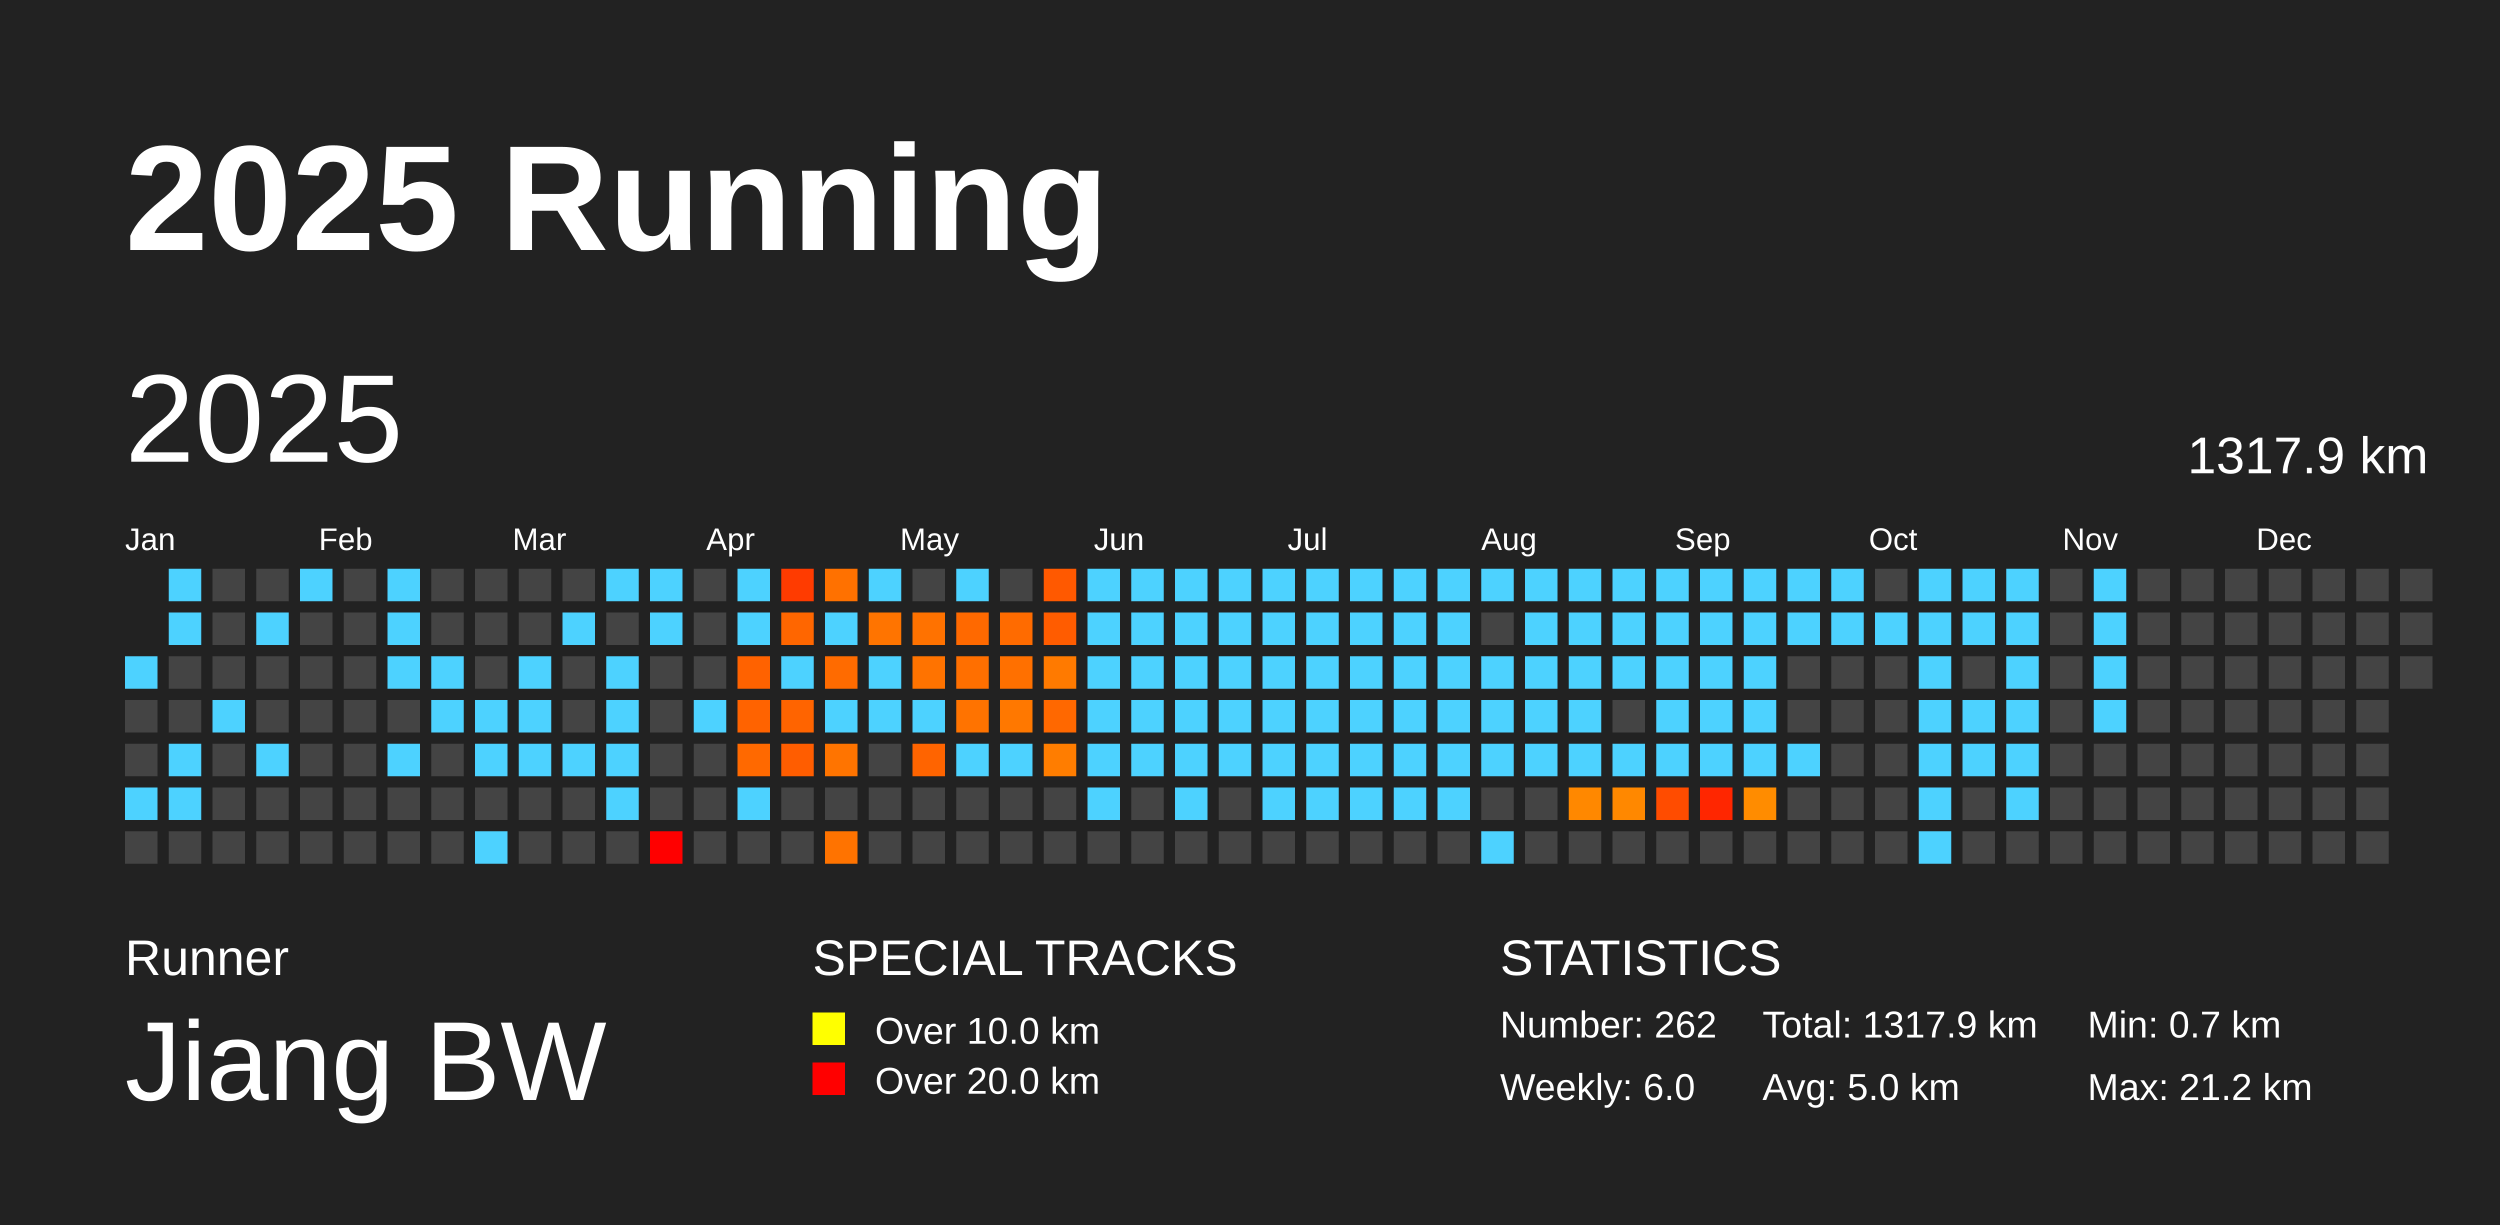
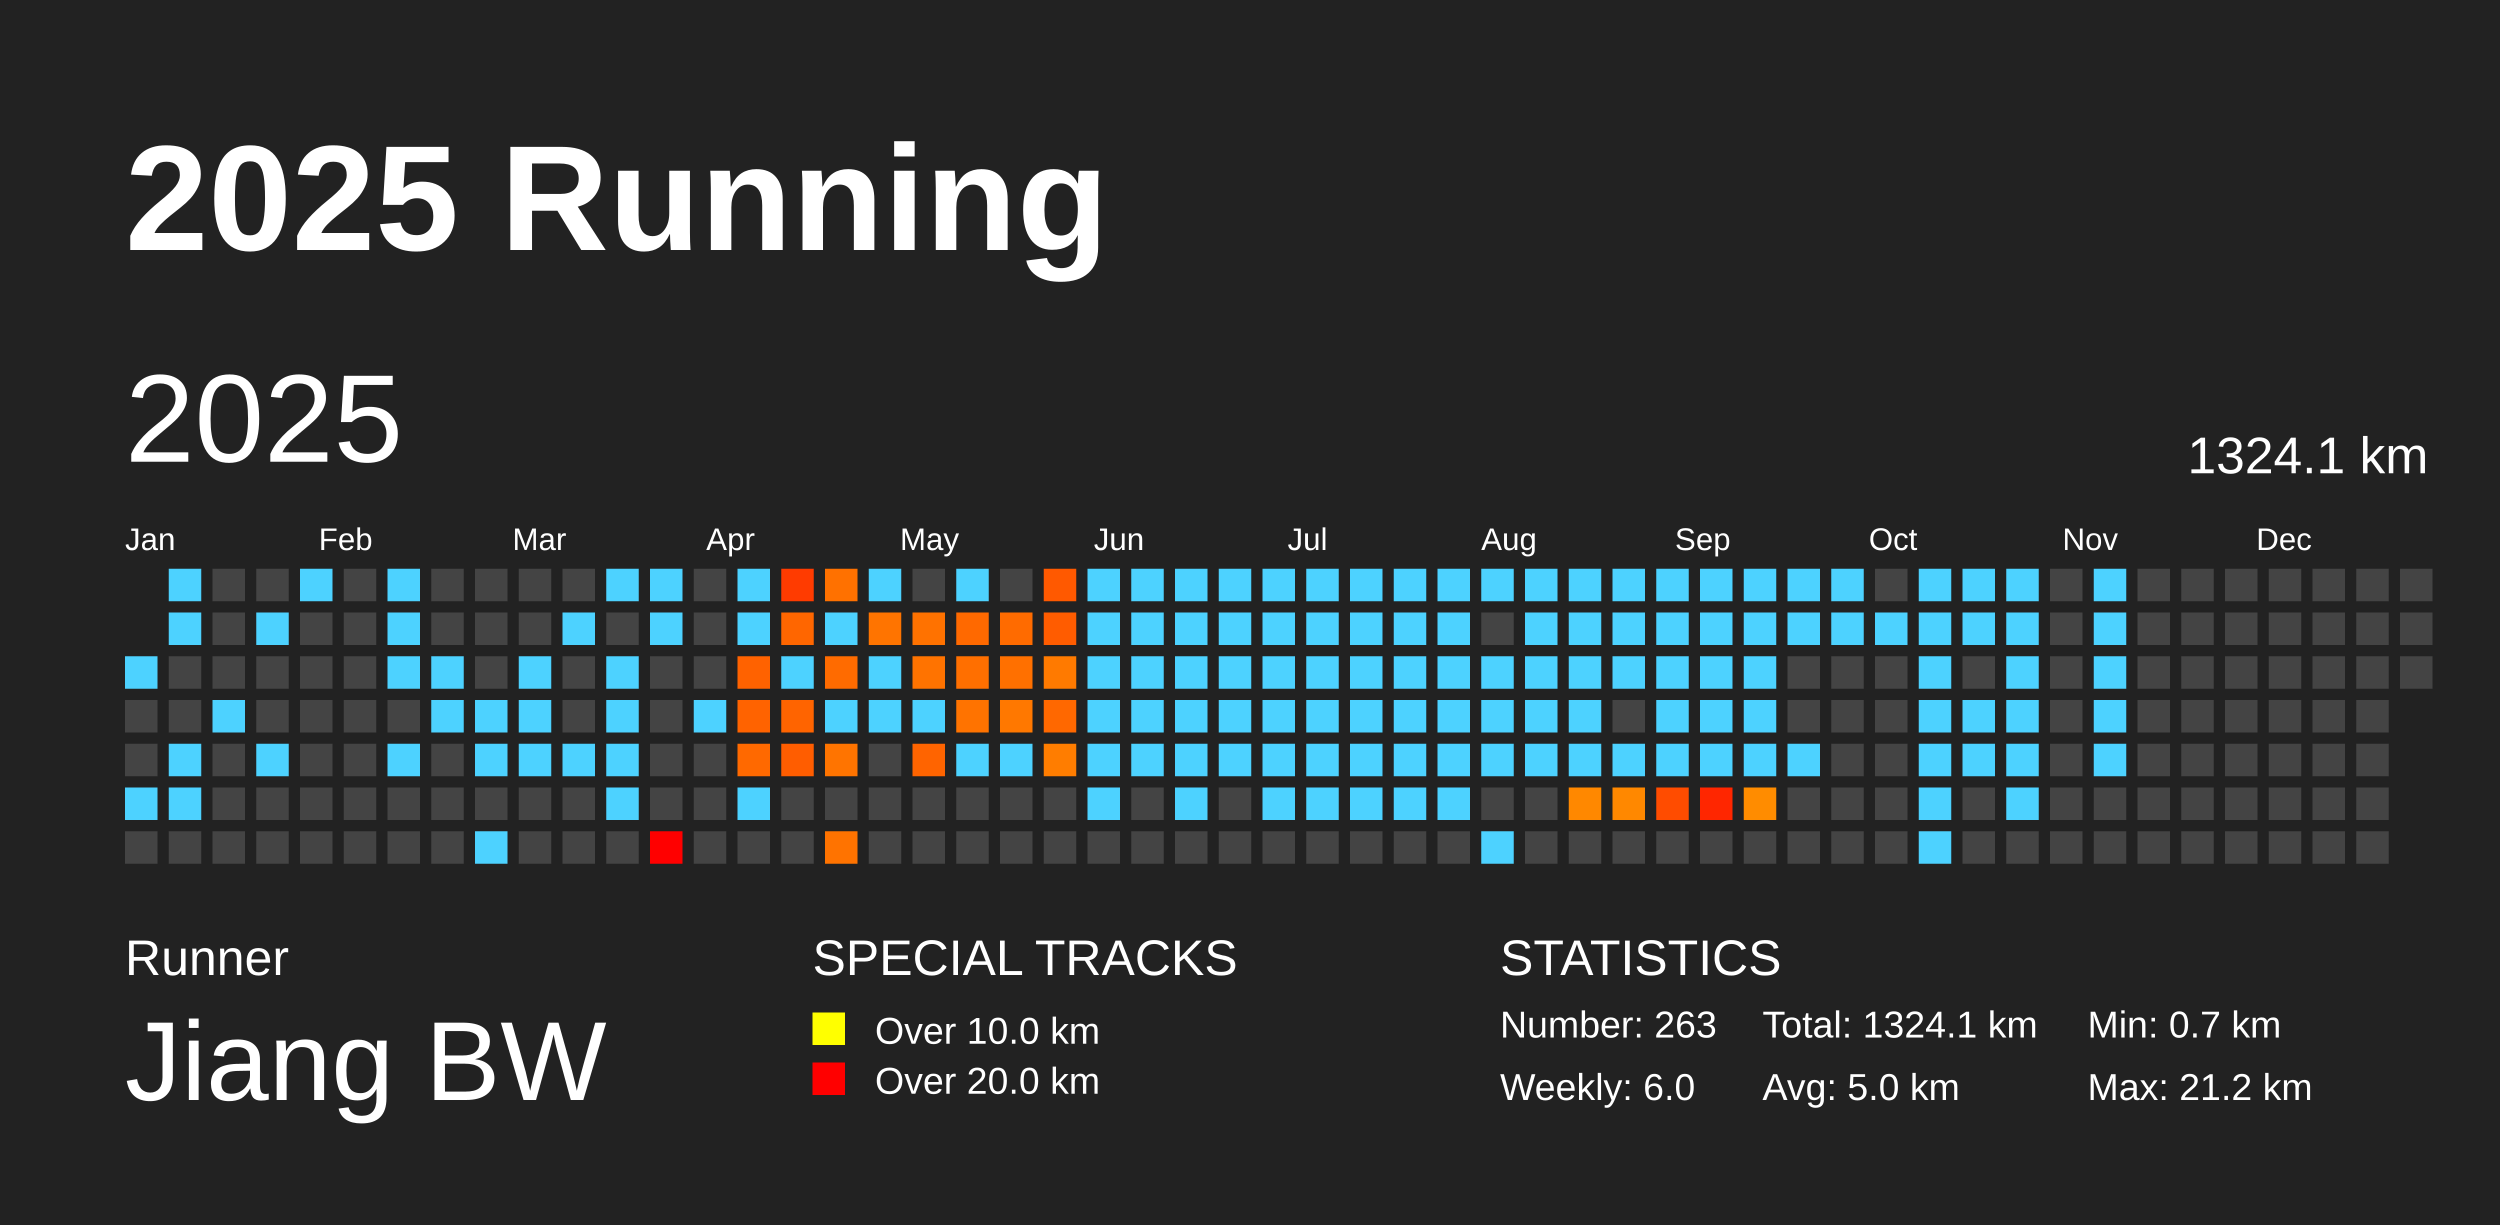
<svg xmlns="http://www.w3.org/2000/svg" baseProfile="full" height="98mm" version="1.1" viewBox="0,0,200,98" width="200mm">
  <defs />
  <rect fill="#222222" height="98" width="200" x="0" y="0" />
  <text fill="#FFFFFF" style="font-size:12px; font-family:Arial; font-weight:bold;" x="10" y="20">2025 Running</text>
  <text fill="#FFFFFF" style="font-size:4px; font-family:Arial" x="10" y="78">Runner</text>
  <text fill="#FFFFFF" style="font-size:9px; font-family:Arial" x="10" y="88">Jiang BW</text>
  <text fill="#FFFFFF" style="font-size:4px; font-family:Arial" x="65" y="78">SPECIAL TRACKS</text>
  <rect fill="yellow" height="2.6" width="2.6" x="65" y="81" />
  <text fill="#FFFFFF" style="font-size:3px; font-family:Arial" x="70" y="83.5">Over 10.0 km</text>
  <rect fill="red" height="2.6" width="2.6" x="65" y="85" />
  <text fill="#FFFFFF" style="font-size:3px; font-family:Arial" x="70" y="87.5">Over 20.0 km</text>
  <text fill="#FFFFFF" style="font-size:4px; font-family:Arial" x="120" y="78">STATISTICS</text>
-   <text fill="#FFFFFF" style="font-size:3px; font-family:Arial" x="120" y="83">Number: 262</text>
+   <text fill="#FFFFFF" style="font-size:3px; font-family:Arial" x="120" y="83">Number: 263</text>
  <text fill="#FFFFFF" style="font-size:3px; font-family:Arial" x="120" y="88">Weekly: 6.0</text>
-   <text fill="#FFFFFF" style="font-size:3px; font-family:Arial" x="141" y="83">Total: 1317.9 km</text>
+   <text fill="#FFFFFF" style="font-size:3px; font-family:Arial" x="141" y="83">Total: 1324.1 km</text>
  <text fill="#FFFFFF" style="font-size:3px; font-family:Arial" x="141" y="88">Avg: 5.0 km</text>
  <text fill="#FFFFFF" style="font-size:3px; font-family:Arial" x="167" y="83">Min: 0.7 km</text>
  <text fill="#FFFFFF" style="font-size:3px; font-family:Arial" x="167" y="88">Max: 21.2 km</text>
  <text dominant-baseline="hanging" fill="#FFFFFF" style="font-size:10.0px; font-family:Arial;" x="10" y="30">2025</text>
-   <text dominant-baseline="hanging" fill="#FFFFFF" style="font-size:4.125px; font-family:Arial;" x="175" y="35">1317.9 km</text>
+   <text dominant-baseline="hanging" fill="#FFFFFF" style="font-size:4.125px; font-family:Arial;" x="175" y="35">1324.1 km</text>
  <text fill="#FFFFFF" style="font-size:2.5px; font-family:Arial" x="10.0" y="44">Jan</text>
  <text fill="#FFFFFF" style="font-size:2.5px; font-family:Arial" x="25.5" y="44">Feb</text>
  <text fill="#FFFFFF" style="font-size:2.5px; font-family:Arial" x="41.0" y="44">Mar</text>
  <text fill="#FFFFFF" style="font-size:2.5px; font-family:Arial" x="56.5" y="44">Apr</text>
  <text fill="#FFFFFF" style="font-size:2.5px; font-family:Arial" x="72.0" y="44">May</text>
  <text fill="#FFFFFF" style="font-size:2.5px; font-family:Arial" x="87.5" y="44">Jun</text>
  <text fill="#FFFFFF" style="font-size:2.5px; font-family:Arial" x="103.0" y="44">Jul</text>
  <text fill="#FFFFFF" style="font-size:2.5px; font-family:Arial" x="118.5" y="44">Aug</text>
  <text fill="#FFFFFF" style="font-size:2.5px; font-family:Arial" x="134.0" y="44">Sep</text>
  <text fill="#FFFFFF" style="font-size:2.5px; font-family:Arial" x="149.5" y="44">Oct</text>
  <text fill="#FFFFFF" style="font-size:2.5px; font-family:Arial" x="165.0" y="44">Nov</text>
  <text fill="#FFFFFF" style="font-size:2.5px; font-family:Arial" x="180.5" y="44">Dec</text>
  <rect fill="#4dd2ff" height="2.6" width="2.6" x="10.0" y="52.5" />
  <rect fill="#444444" height="2.6" width="2.6" x="10.0" y="56.0" />
  <rect fill="#444444" height="2.6" width="2.6" x="10.0" y="59.5" />
  <rect fill="#4dd2ff" height="2.6" width="2.6" x="10.0" y="63.0" />
  <rect fill="#444444" height="2.6" width="2.6" x="10.0" y="66.5" />
  <rect fill="#4dd2ff" height="2.6" width="2.6" x="13.5" y="45.5" />
  <rect fill="#4dd2ff" height="2.6" width="2.6" x="13.5" y="49.0" />
  <rect fill="#444444" height="2.6" width="2.6" x="13.5" y="52.5" />
  <rect fill="#444444" height="2.6" width="2.6" x="13.5" y="56.0" />
  <rect fill="#4dd2ff" height="2.6" width="2.6" x="13.5" y="59.5" />
  <rect fill="#4dd2ff" height="2.6" width="2.6" x="13.5" y="63.0" />
  <rect fill="#444444" height="2.6" width="2.6" x="13.5" y="66.5" />
  <rect fill="#444444" height="2.6" width="2.6" x="17.0" y="45.5" />
  <rect fill="#444444" height="2.6" width="2.6" x="17.0" y="49.0" />
  <rect fill="#444444" height="2.6" width="2.6" x="17.0" y="52.5" />
  <rect fill="#4dd2ff" height="2.6" width="2.6" x="17.0" y="56.0" />
  <rect fill="#444444" height="2.6" width="2.6" x="17.0" y="59.5" />
  <rect fill="#444444" height="2.6" width="2.6" x="17.0" y="63.0" />
  <rect fill="#444444" height="2.6" width="2.6" x="17.0" y="66.5" />
  <rect fill="#444444" height="2.6" width="2.6" x="20.5" y="45.5" />
  <rect fill="#4dd2ff" height="2.6" width="2.6" x="20.5" y="49.0" />
  <rect fill="#444444" height="2.6" width="2.6" x="20.5" y="52.5" />
  <rect fill="#444444" height="2.6" width="2.6" x="20.5" y="56.0" />
  <rect fill="#4dd2ff" height="2.6" width="2.6" x="20.5" y="59.5" />
  <rect fill="#444444" height="2.6" width="2.6" x="20.5" y="63.0" />
  <rect fill="#444444" height="2.6" width="2.6" x="20.5" y="66.5" />
  <rect fill="#4dd2ff" height="2.6" width="2.6" x="24.0" y="45.5" />
  <rect fill="#444444" height="2.6" width="2.6" x="24.0" y="49.0" />
  <rect fill="#444444" height="2.6" width="2.6" x="24.0" y="52.5" />
  <rect fill="#444444" height="2.6" width="2.6" x="24.0" y="56.0" />
  <rect fill="#444444" height="2.6" width="2.6" x="24.0" y="59.5" />
  <rect fill="#444444" height="2.6" width="2.6" x="24.0" y="63.0" />
  <rect fill="#444444" height="2.6" width="2.6" x="24.0" y="66.5" />
  <rect fill="#444444" height="2.6" width="2.6" x="27.5" y="45.5" />
  <rect fill="#444444" height="2.6" width="2.6" x="27.5" y="49.0" />
  <rect fill="#444444" height="2.6" width="2.6" x="27.5" y="52.5" />
  <rect fill="#444444" height="2.6" width="2.6" x="27.5" y="56.0" />
  <rect fill="#444444" height="2.6" width="2.6" x="27.5" y="59.5" />
  <rect fill="#444444" height="2.6" width="2.6" x="27.5" y="63.0" />
  <rect fill="#444444" height="2.6" width="2.6" x="27.5" y="66.5" />
  <rect fill="#4dd2ff" height="2.6" width="2.6" x="31.0" y="45.5" />
  <rect fill="#4dd2ff" height="2.6" width="2.6" x="31.0" y="49.0" />
  <rect fill="#4dd2ff" height="2.6" width="2.6" x="31.0" y="52.5" />
  <rect fill="#444444" height="2.6" width="2.6" x="31.0" y="56.0" />
  <rect fill="#4dd2ff" height="2.6" width="2.6" x="31.0" y="59.5" />
  <rect fill="#444444" height="2.6" width="2.6" x="31.0" y="63.0" />
  <rect fill="#444444" height="2.6" width="2.6" x="31.0" y="66.5" />
  <rect fill="#444444" height="2.6" width="2.6" x="34.5" y="45.5" />
  <rect fill="#444444" height="2.6" width="2.6" x="34.5" y="49.0" />
  <rect fill="#4dd2ff" height="2.6" width="2.6" x="34.5" y="52.5" />
  <rect fill="#4dd2ff" height="2.6" width="2.6" x="34.5" y="56.0" />
  <rect fill="#444444" height="2.6" width="2.6" x="34.5" y="59.5" />
  <rect fill="#444444" height="2.6" width="2.6" x="34.5" y="63.0" />
  <rect fill="#444444" height="2.6" width="2.6" x="34.5" y="66.5" />
  <rect fill="#444444" height="2.6" width="2.6" x="38.0" y="45.5" />
  <rect fill="#444444" height="2.6" width="2.6" x="38.0" y="49.0" />
  <rect fill="#444444" height="2.6" width="2.6" x="38.0" y="52.5" />
  <rect fill="#4dd2ff" height="2.6" width="2.6" x="38.0" y="56.0" />
  <rect fill="#4dd2ff" height="2.6" width="2.6" x="38.0" y="59.5" />
  <rect fill="#444444" height="2.6" width="2.6" x="38.0" y="63.0" />
  <rect fill="#4dd2ff" height="2.6" width="2.6" x="38.0" y="66.5" />
  <rect fill="#444444" height="2.6" width="2.6" x="41.5" y="45.5" />
  <rect fill="#444444" height="2.6" width="2.6" x="41.5" y="49.0" />
  <rect fill="#4dd2ff" height="2.6" width="2.6" x="41.5" y="52.5" />
  <rect fill="#4dd2ff" height="2.6" width="2.6" x="41.5" y="56.0" />
  <rect fill="#4dd2ff" height="2.6" width="2.6" x="41.5" y="59.5" />
  <rect fill="#444444" height="2.6" width="2.6" x="41.5" y="63.0" />
  <rect fill="#444444" height="2.6" width="2.6" x="41.5" y="66.5" />
  <rect fill="#444444" height="2.6" width="2.6" x="45.0" y="45.5" />
  <rect fill="#4dd2ff" height="2.6" width="2.6" x="45.0" y="49.0" />
  <rect fill="#444444" height="2.6" width="2.6" x="45.0" y="52.5" />
  <rect fill="#444444" height="2.6" width="2.6" x="45.0" y="56.0" />
  <rect fill="#4dd2ff" height="2.6" width="2.6" x="45.0" y="59.5" />
  <rect fill="#444444" height="2.6" width="2.6" x="45.0" y="63.0" />
  <rect fill="#444444" height="2.6" width="2.6" x="45.0" y="66.5" />
  <rect fill="#4dd2ff" height="2.6" width="2.6" x="48.5" y="45.5" />
  <rect fill="#444444" height="2.6" width="2.6" x="48.5" y="49.0" />
  <rect fill="#4dd2ff" height="2.6" width="2.6" x="48.5" y="52.5" />
  <rect fill="#4dd2ff" height="2.6" width="2.6" x="48.5" y="56.0" />
  <rect fill="#4dd2ff" height="2.6" width="2.6" x="48.5" y="59.5" />
  <rect fill="#4dd2ff" height="2.6" width="2.6" x="48.5" y="63.0" />
  <rect fill="#444444" height="2.6" width="2.6" x="48.5" y="66.5" />
  <rect fill="#4dd2ff" height="2.6" width="2.6" x="52.0" y="45.5" />
  <rect fill="#4dd2ff" height="2.6" width="2.6" x="52.0" y="49.0" />
  <rect fill="#444444" height="2.6" width="2.6" x="52.0" y="52.5" />
  <rect fill="#444444" height="2.6" width="2.6" x="52.0" y="56.0" />
  <rect fill="#444444" height="2.6" width="2.6" x="52.0" y="59.5" />
  <rect fill="#444444" height="2.6" width="2.6" x="52.0" y="63.0" />
  <rect fill="red" height="2.6" width="2.6" x="52.0" y="66.5" />
  <rect fill="#444444" height="2.6" width="2.6" x="55.5" y="45.5" />
  <rect fill="#444444" height="2.6" width="2.6" x="55.5" y="49.0" />
  <rect fill="#444444" height="2.6" width="2.6" x="55.5" y="52.5" />
  <rect fill="#4dd2ff" height="2.6" width="2.6" x="55.5" y="56.0" />
  <rect fill="#444444" height="2.6" width="2.6" x="55.5" y="59.5" />
  <rect fill="#444444" height="2.6" width="2.6" x="55.5" y="63.0" />
  <rect fill="#444444" height="2.6" width="2.6" x="55.5" y="66.5" />
  <rect fill="#4dd2ff" height="2.6" width="2.6" x="59.0" y="45.5" />
  <rect fill="#4dd2ff" height="2.6" width="2.6" x="59.0" y="49.0" />
  <rect fill="#ff6200" height="2.6" width="2.6" x="59.0" y="52.5" />
  <rect fill="#ff6300" height="2.6" width="2.6" x="59.0" y="56.0" />
  <rect fill="#ff6900" height="2.6" width="2.6" x="59.0" y="59.5" />
  <rect fill="#4dd2ff" height="2.6" width="2.6" x="59.0" y="63.0" />
  <rect fill="#444444" height="2.6" width="2.6" x="59.0" y="66.5" />
  <rect fill="#ff3b00" height="2.6" width="2.6" x="62.5" y="45.5" />
  <rect fill="#ff6600" height="2.6" width="2.6" x="62.5" y="49.0" />
  <rect fill="#4dd2ff" height="2.6" width="2.6" x="62.5" y="52.5" />
  <rect fill="#ff6400" height="2.6" width="2.6" x="62.5" y="56.0" />
  <rect fill="#ff5d00" height="2.6" width="2.6" x="62.5" y="59.5" />
  <rect fill="#444444" height="2.6" width="2.6" x="62.5" y="63.0" />
  <rect fill="#444444" height="2.6" width="2.6" x="62.5" y="66.5" />
  <rect fill="#ff7100" height="2.6" width="2.6" x="66.0" y="45.5" />
  <rect fill="#4dd2ff" height="2.6" width="2.6" x="66.0" y="49.0" />
  <rect fill="#ff6b00" height="2.6" width="2.6" x="66.0" y="52.5" />
  <rect fill="#4dd2ff" height="2.6" width="2.6" x="66.0" y="56.0" />
  <rect fill="#ff7400" height="2.6" width="2.6" x="66.0" y="59.5" />
  <rect fill="#444444" height="2.6" width="2.6" x="66.0" y="63.0" />
  <rect fill="#ff7300" height="2.6" width="2.6" x="66.0" y="66.5" />
  <rect fill="#4dd2ff" height="2.6" width="2.6" x="69.5" y="45.5" />
  <rect fill="#ff7400" height="2.6" width="2.6" x="69.5" y="49.0" />
  <rect fill="#4dd2ff" height="2.6" width="2.6" x="69.5" y="52.5" />
  <rect fill="#4dd2ff" height="2.6" width="2.6" x="69.5" y="56.0" />
  <rect fill="#444444" height="2.6" width="2.6" x="69.5" y="59.5" />
  <rect fill="#444444" height="2.6" width="2.6" x="69.5" y="63.0" />
  <rect fill="#444444" height="2.6" width="2.6" x="69.5" y="66.5" />
  <rect fill="#444444" height="2.6" width="2.6" x="73.0" y="45.5" />
  <rect fill="#ff7200" height="2.6" width="2.6" x="73.0" y="49.0" />
  <rect fill="#ff7300" height="2.6" width="2.6" x="73.0" y="52.5" />
  <rect fill="#4dd2ff" height="2.6" width="2.6" x="73.0" y="56.0" />
  <rect fill="#ff6400" height="2.6" width="2.6" x="73.0" y="59.5" />
  <rect fill="#444444" height="2.6" width="2.6" x="73.0" y="63.0" />
  <rect fill="#444444" height="2.6" width="2.6" x="73.0" y="66.5" />
  <rect fill="#4dd2ff" height="2.6" width="2.6" x="76.5" y="45.5" />
  <rect fill="#ff6900" height="2.6" width="2.6" x="76.5" y="49.0" />
  <rect fill="#ff6f00" height="2.6" width="2.6" x="76.5" y="52.5" />
  <rect fill="#ff7300" height="2.6" width="2.6" x="76.5" y="56.0" />
  <rect fill="#4dd2ff" height="2.6" width="2.6" x="76.5" y="59.5" />
  <rect fill="#444444" height="2.6" width="2.6" x="76.5" y="63.0" />
  <rect fill="#444444" height="2.6" width="2.6" x="76.5" y="66.5" />
  <rect fill="#444444" height="2.6" width="2.6" x="80.0" y="45.5" />
  <rect fill="#ff6b00" height="2.6" width="2.6" x="80.0" y="49.0" />
  <rect fill="#ff7000" height="2.6" width="2.6" x="80.0" y="52.5" />
  <rect fill="#ff7800" height="2.6" width="2.6" x="80.0" y="56.0" />
  <rect fill="#4dd2ff" height="2.6" width="2.6" x="80.0" y="59.5" />
  <rect fill="#444444" height="2.6" width="2.6" x="80.0" y="63.0" />
  <rect fill="#444444" height="2.6" width="2.6" x="80.0" y="66.5" />
  <rect fill="#ff5900" height="2.6" width="2.6" x="83.5" y="45.5" />
  <rect fill="#ff5c00" height="2.6" width="2.6" x="83.5" y="49.0" />
  <rect fill="#ff7a00" height="2.6" width="2.6" x="83.5" y="52.5" />
  <rect fill="#ff6800" height="2.6" width="2.6" x="83.5" y="56.0" />
  <rect fill="#ff7d00" height="2.6" width="2.6" x="83.5" y="59.5" />
  <rect fill="#444444" height="2.6" width="2.6" x="83.5" y="63.0" />
  <rect fill="#444444" height="2.6" width="2.6" x="83.5" y="66.5" />
  <rect fill="#4dd2ff" height="2.6" width="2.6" x="87.0" y="45.5" />
  <rect fill="#4dd2ff" height="2.6" width="2.6" x="87.0" y="49.0" />
  <rect fill="#4dd2ff" height="2.6" width="2.6" x="87.0" y="52.5" />
  <rect fill="#4dd2ff" height="2.6" width="2.6" x="87.0" y="56.0" />
  <rect fill="#4dd2ff" height="2.6" width="2.6" x="87.0" y="59.5" />
  <rect fill="#4dd2ff" height="2.6" width="2.6" x="87.0" y="63.0" />
  <rect fill="#444444" height="2.6" width="2.6" x="87.0" y="66.5" />
  <rect fill="#4dd2ff" height="2.6" width="2.6" x="90.5" y="45.5" />
  <rect fill="#4dd2ff" height="2.6" width="2.6" x="90.5" y="49.0" />
  <rect fill="#4dd2ff" height="2.6" width="2.6" x="90.5" y="52.5" />
  <rect fill="#4dd2ff" height="2.6" width="2.6" x="90.5" y="56.0" />
  <rect fill="#4dd2ff" height="2.6" width="2.6" x="90.5" y="59.5" />
  <rect fill="#444444" height="2.6" width="2.6" x="90.5" y="63.0" />
  <rect fill="#444444" height="2.6" width="2.6" x="90.5" y="66.5" />
  <rect fill="#4dd2ff" height="2.6" width="2.6" x="94.0" y="45.5" />
  <rect fill="#4dd2ff" height="2.6" width="2.6" x="94.0" y="49.0" />
  <rect fill="#4dd2ff" height="2.6" width="2.6" x="94.0" y="52.5" />
  <rect fill="#4dd2ff" height="2.6" width="2.6" x="94.0" y="56.0" />
  <rect fill="#4dd2ff" height="2.6" width="2.6" x="94.0" y="59.5" />
  <rect fill="#4dd2ff" height="2.6" width="2.6" x="94.0" y="63.0" />
  <rect fill="#444444" height="2.6" width="2.6" x="94.0" y="66.5" />
  <rect fill="#4dd2ff" height="2.6" width="2.6" x="97.5" y="45.5" />
  <rect fill="#4dd2ff" height="2.6" width="2.6" x="97.5" y="49.0" />
  <rect fill="#4dd2ff" height="2.6" width="2.6" x="97.5" y="52.5" />
  <rect fill="#4dd2ff" height="2.6" width="2.6" x="97.5" y="56.0" />
  <rect fill="#4dd2ff" height="2.6" width="2.6" x="97.5" y="59.5" />
  <rect fill="#444444" height="2.6" width="2.6" x="97.5" y="63.0" />
  <rect fill="#444444" height="2.6" width="2.6" x="97.5" y="66.5" />
  <rect fill="#4dd2ff" height="2.6" width="2.6" x="101.0" y="45.5" />
  <rect fill="#4dd2ff" height="2.6" width="2.6" x="101.0" y="49.0" />
  <rect fill="#4dd2ff" height="2.6" width="2.6" x="101.0" y="52.5" />
  <rect fill="#4dd2ff" height="2.6" width="2.6" x="101.0" y="56.0" />
  <rect fill="#4dd2ff" height="2.6" width="2.6" x="101.0" y="59.5" />
  <rect fill="#4dd2ff" height="2.6" width="2.6" x="101.0" y="63.0" />
  <rect fill="#444444" height="2.6" width="2.6" x="101.0" y="66.5" />
  <rect fill="#4dd2ff" height="2.6" width="2.6" x="104.5" y="45.5" />
  <rect fill="#4dd2ff" height="2.6" width="2.6" x="104.5" y="49.0" />
  <rect fill="#4dd2ff" height="2.6" width="2.6" x="104.5" y="52.5" />
  <rect fill="#4dd2ff" height="2.6" width="2.6" x="104.5" y="56.0" />
  <rect fill="#4dd2ff" height="2.6" width="2.6" x="104.5" y="59.5" />
  <rect fill="#4dd2ff" height="2.6" width="2.6" x="104.5" y="63.0" />
  <rect fill="#444444" height="2.6" width="2.6" x="104.5" y="66.5" />
  <rect fill="#4dd2ff" height="2.6" width="2.6" x="108.0" y="45.5" />
  <rect fill="#4dd2ff" height="2.6" width="2.6" x="108.0" y="49.0" />
  <rect fill="#4dd2ff" height="2.6" width="2.6" x="108.0" y="52.5" />
  <rect fill="#4dd2ff" height="2.6" width="2.6" x="108.0" y="56.0" />
  <rect fill="#4dd2ff" height="2.6" width="2.6" x="108.0" y="59.5" />
  <rect fill="#4dd2ff" height="2.6" width="2.6" x="108.0" y="63.0" />
  <rect fill="#444444" height="2.6" width="2.6" x="108.0" y="66.5" />
  <rect fill="#4dd2ff" height="2.6" width="2.6" x="111.5" y="45.5" />
  <rect fill="#4dd2ff" height="2.6" width="2.6" x="111.5" y="49.0" />
  <rect fill="#4dd2ff" height="2.6" width="2.6" x="111.5" y="52.5" />
  <rect fill="#4dd2ff" height="2.6" width="2.6" x="111.5" y="56.0" />
  <rect fill="#4dd2ff" height="2.6" width="2.6" x="111.5" y="59.5" />
  <rect fill="#4dd2ff" height="2.6" width="2.6" x="111.5" y="63.0" />
  <rect fill="#444444" height="2.6" width="2.6" x="111.5" y="66.5" />
  <rect fill="#4dd2ff" height="2.6" width="2.6" x="115.0" y="45.5" />
  <rect fill="#4dd2ff" height="2.6" width="2.6" x="115.0" y="49.0" />
  <rect fill="#4dd2ff" height="2.6" width="2.6" x="115.0" y="52.5" />
  <rect fill="#4dd2ff" height="2.6" width="2.6" x="115.0" y="56.0" />
  <rect fill="#4dd2ff" height="2.6" width="2.6" x="115.0" y="59.5" />
  <rect fill="#4dd2ff" height="2.6" width="2.6" x="115.0" y="63.0" />
  <rect fill="#444444" height="2.6" width="2.6" x="115.0" y="66.5" />
  <rect fill="#4dd2ff" height="2.6" width="2.6" x="118.5" y="45.5" />
  <rect fill="#444444" height="2.6" width="2.6" x="118.5" y="49.0" />
  <rect fill="#4dd2ff" height="2.6" width="2.6" x="118.5" y="52.5" />
  <rect fill="#4dd2ff" height="2.6" width="2.6" x="118.5" y="56.0" />
  <rect fill="#4dd2ff" height="2.6" width="2.6" x="118.5" y="59.5" />
  <rect fill="#444444" height="2.6" width="2.6" x="118.5" y="63.0" />
  <rect fill="#4dd2ff" height="2.6" width="2.6" x="118.5" y="66.5" />
  <rect fill="#4dd2ff" height="2.6" width="2.6" x="122.0" y="45.5" />
  <rect fill="#4dd2ff" height="2.6" width="2.6" x="122.0" y="49.0" />
  <rect fill="#4dd2ff" height="2.6" width="2.6" x="122.0" y="52.5" />
  <rect fill="#4dd2ff" height="2.6" width="2.6" x="122.0" y="56.0" />
  <rect fill="#4dd2ff" height="2.6" width="2.6" x="122.0" y="59.5" />
  <rect fill="#444444" height="2.6" width="2.6" x="122.0" y="63.0" />
  <rect fill="#444444" height="2.6" width="2.6" x="122.0" y="66.5" />
  <rect fill="#4dd2ff" height="2.6" width="2.6" x="125.5" y="45.5" />
  <rect fill="#4dd2ff" height="2.6" width="2.6" x="125.5" y="49.0" />
  <rect fill="#4dd2ff" height="2.6" width="2.6" x="125.5" y="52.5" />
  <rect fill="#4dd2ff" height="2.6" width="2.6" x="125.5" y="56.0" />
  <rect fill="#4dd2ff" height="2.6" width="2.6" x="125.5" y="59.5" />
  <rect fill="#ff8800" height="2.6" width="2.6" x="125.5" y="63.0" />
  <rect fill="#444444" height="2.6" width="2.6" x="125.5" y="66.5" />
  <rect fill="#4dd2ff" height="2.6" width="2.6" x="129.0" y="45.5" />
  <rect fill="#4dd2ff" height="2.6" width="2.6" x="129.0" y="49.0" />
  <rect fill="#4dd2ff" height="2.6" width="2.6" x="129.0" y="52.5" />
  <rect fill="#444444" height="2.6" width="2.6" x="129.0" y="56.0" />
  <rect fill="#4dd2ff" height="2.6" width="2.6" x="129.0" y="59.5" />
  <rect fill="#ff8800" height="2.6" width="2.6" x="129.0" y="63.0" />
  <rect fill="#444444" height="2.6" width="2.6" x="129.0" y="66.5" />
  <rect fill="#4dd2ff" height="2.6" width="2.6" x="132.5" y="45.5" />
  <rect fill="#4dd2ff" height="2.6" width="2.6" x="132.5" y="49.0" />
  <rect fill="#4dd2ff" height="2.6" width="2.6" x="132.5" y="52.5" />
  <rect fill="#4dd2ff" height="2.6" width="2.6" x="132.5" y="56.0" />
  <rect fill="#4dd2ff" height="2.6" width="2.6" x="132.5" y="59.5" />
  <rect fill="#ff4c00" height="2.6" width="2.6" x="132.5" y="63.0" />
  <rect fill="#444444" height="2.6" width="2.6" x="132.5" y="66.5" />
  <rect fill="#4dd2ff" height="2.6" width="2.6" x="136.0" y="45.5" />
  <rect fill="#4dd2ff" height="2.6" width="2.6" x="136.0" y="49.0" />
  <rect fill="#4dd2ff" height="2.6" width="2.6" x="136.0" y="52.5" />
  <rect fill="#4dd2ff" height="2.6" width="2.6" x="136.0" y="56.0" />
  <rect fill="#4dd2ff" height="2.6" width="2.6" x="136.0" y="59.5" />
  <rect fill="#ff2600" height="2.6" width="2.6" x="136.0" y="63.0" />
  <rect fill="#444444" height="2.6" width="2.6" x="136.0" y="66.5" />
  <rect fill="#4dd2ff" height="2.6" width="2.6" x="139.5" y="45.5" />
  <rect fill="#4dd2ff" height="2.6" width="2.6" x="139.5" y="49.0" />
  <rect fill="#4dd2ff" height="2.6" width="2.6" x="139.5" y="52.5" />
  <rect fill="#4dd2ff" height="2.6" width="2.6" x="139.5" y="56.0" />
  <rect fill="#4dd2ff" height="2.6" width="2.6" x="139.5" y="59.5" />
  <rect fill="#ff8c00" height="2.6" width="2.6" x="139.5" y="63.0" />
  <rect fill="#444444" height="2.6" width="2.6" x="139.5" y="66.5" />
  <rect fill="#4dd2ff" height="2.6" width="2.6" x="143.0" y="45.5" />
  <rect fill="#4dd2ff" height="2.6" width="2.6" x="143.0" y="49.0" />
  <rect fill="#444444" height="2.6" width="2.6" x="143.0" y="52.5" />
  <rect fill="#444444" height="2.6" width="2.6" x="143.0" y="56.0" />
  <rect fill="#4dd2ff" height="2.6" width="2.6" x="143.0" y="59.5" />
  <rect fill="#444444" height="2.6" width="2.6" x="143.0" y="63.0" />
  <rect fill="#444444" height="2.6" width="2.6" x="143.0" y="66.5" />
  <rect fill="#4dd2ff" height="2.6" width="2.6" x="146.5" y="45.5" />
  <rect fill="#4dd2ff" height="2.6" width="2.6" x="146.5" y="49.0" />
  <rect fill="#444444" height="2.6" width="2.6" x="146.5" y="52.5" />
  <rect fill="#444444" height="2.6" width="2.6" x="146.5" y="56.0" />
  <rect fill="#444444" height="2.6" width="2.6" x="146.5" y="59.5" />
  <rect fill="#444444" height="2.6" width="2.6" x="146.5" y="63.0" />
  <rect fill="#444444" height="2.6" width="2.6" x="146.5" y="66.5" />
  <rect fill="#444444" height="2.6" width="2.6" x="150.0" y="45.5" />
  <rect fill="#4dd2ff" height="2.6" width="2.6" x="150.0" y="49.0" />
  <rect fill="#444444" height="2.6" width="2.6" x="150.0" y="52.5" />
  <rect fill="#444444" height="2.6" width="2.6" x="150.0" y="56.0" />
  <rect fill="#444444" height="2.6" width="2.6" x="150.0" y="59.5" />
  <rect fill="#444444" height="2.6" width="2.6" x="150.0" y="63.0" />
  <rect fill="#444444" height="2.6" width="2.6" x="150.0" y="66.5" />
  <rect fill="#4dd2ff" height="2.6" width="2.6" x="153.5" y="45.5" />
  <rect fill="#4dd2ff" height="2.6" width="2.6" x="153.5" y="49.0" />
  <rect fill="#4dd2ff" height="2.6" width="2.6" x="153.5" y="52.5" />
  <rect fill="#4dd2ff" height="2.6" width="2.6" x="153.5" y="56.0" />
  <rect fill="#4dd2ff" height="2.6" width="2.6" x="153.5" y="59.5" />
  <rect fill="#4dd2ff" height="2.6" width="2.6" x="153.5" y="63.0" />
  <rect fill="#4dd2ff" height="2.6" width="2.6" x="153.5" y="66.5" />
  <rect fill="#4dd2ff" height="2.6" width="2.6" x="157.0" y="45.5" />
  <rect fill="#4dd2ff" height="2.6" width="2.6" x="157.0" y="49.0" />
  <rect fill="#444444" height="2.6" width="2.6" x="157.0" y="52.5" />
  <rect fill="#4dd2ff" height="2.6" width="2.6" x="157.0" y="56.0" />
  <rect fill="#4dd2ff" height="2.6" width="2.6" x="157.0" y="59.5" />
  <rect fill="#444444" height="2.6" width="2.6" x="157.0" y="63.0" />
  <rect fill="#444444" height="2.6" width="2.6" x="157.0" y="66.5" />
  <rect fill="#4dd2ff" height="2.6" width="2.6" x="160.5" y="45.5" />
  <rect fill="#4dd2ff" height="2.6" width="2.6" x="160.5" y="49.0" />
  <rect fill="#4dd2ff" height="2.6" width="2.6" x="160.5" y="52.5" />
  <rect fill="#4dd2ff" height="2.6" width="2.6" x="160.5" y="56.0" />
  <rect fill="#4dd2ff" height="2.6" width="2.6" x="160.5" y="59.5" />
  <rect fill="#4dd2ff" height="2.6" width="2.6" x="160.5" y="63.0" />
  <rect fill="#444444" height="2.6" width="2.6" x="160.5" y="66.5" />
  <rect fill="#444444" height="2.6" width="2.6" x="164.0" y="45.5" />
  <rect fill="#444444" height="2.6" width="2.6" x="164.0" y="49.0" />
  <rect fill="#444444" height="2.6" width="2.6" x="164.0" y="52.5" />
  <rect fill="#444444" height="2.6" width="2.6" x="164.0" y="56.0" />
  <rect fill="#444444" height="2.6" width="2.6" x="164.0" y="59.5" />
  <rect fill="#444444" height="2.6" width="2.6" x="164.0" y="63.0" />
  <rect fill="#444444" height="2.6" width="2.6" x="164.0" y="66.5" />
  <rect fill="#4dd2ff" height="2.6" width="2.6" x="167.5" y="45.5" />
  <rect fill="#4dd2ff" height="2.6" width="2.6" x="167.5" y="49.0" />
  <rect fill="#4dd2ff" height="2.6" width="2.6" x="167.5" y="52.5" />
  <rect fill="#4dd2ff" height="2.6" width="2.6" x="167.5" y="56.0" />
-   <rect fill="#444444" height="2.6" width="2.6" x="167.5" y="59.5" />
+   <rect fill="#4dd2ff" height="2.6" width="2.6" x="167.5" y="59.5" />
  <rect fill="#444444" height="2.6" width="2.6" x="167.5" y="63.0" />
  <rect fill="#444444" height="2.6" width="2.6" x="167.5" y="66.5" />
  <rect fill="#444444" height="2.6" width="2.6" x="171.0" y="45.5" />
  <rect fill="#444444" height="2.6" width="2.6" x="171.0" y="49.0" />
  <rect fill="#444444" height="2.6" width="2.6" x="171.0" y="52.5" />
  <rect fill="#444444" height="2.6" width="2.6" x="171.0" y="56.0" />
  <rect fill="#444444" height="2.6" width="2.6" x="171.0" y="59.5" />
  <rect fill="#444444" height="2.6" width="2.6" x="171.0" y="63.0" />
  <rect fill="#444444" height="2.6" width="2.6" x="171.0" y="66.5" />
  <rect fill="#444444" height="2.6" width="2.6" x="174.5" y="45.5" />
  <rect fill="#444444" height="2.6" width="2.6" x="174.5" y="49.0" />
  <rect fill="#444444" height="2.6" width="2.6" x="174.5" y="52.5" />
  <rect fill="#444444" height="2.6" width="2.6" x="174.5" y="56.0" />
  <rect fill="#444444" height="2.6" width="2.6" x="174.5" y="59.5" />
  <rect fill="#444444" height="2.6" width="2.6" x="174.5" y="63.0" />
  <rect fill="#444444" height="2.6" width="2.6" x="174.5" y="66.5" />
  <rect fill="#444444" height="2.6" width="2.6" x="178.0" y="45.5" />
  <rect fill="#444444" height="2.6" width="2.6" x="178.0" y="49.0" />
  <rect fill="#444444" height="2.6" width="2.6" x="178.0" y="52.5" />
  <rect fill="#444444" height="2.6" width="2.6" x="178.0" y="56.0" />
  <rect fill="#444444" height="2.6" width="2.6" x="178.0" y="59.5" />
  <rect fill="#444444" height="2.6" width="2.6" x="178.0" y="63.0" />
  <rect fill="#444444" height="2.6" width="2.6" x="178.0" y="66.5" />
  <rect fill="#444444" height="2.6" width="2.6" x="181.5" y="45.5" />
  <rect fill="#444444" height="2.6" width="2.6" x="181.5" y="49.0" />
  <rect fill="#444444" height="2.6" width="2.6" x="181.5" y="52.5" />
  <rect fill="#444444" height="2.6" width="2.6" x="181.5" y="56.0" />
  <rect fill="#444444" height="2.6" width="2.6" x="181.5" y="59.5" />
  <rect fill="#444444" height="2.6" width="2.6" x="181.5" y="63.0" />
  <rect fill="#444444" height="2.6" width="2.6" x="181.5" y="66.5" />
  <rect fill="#444444" height="2.6" width="2.6" x="185.0" y="45.5" />
  <rect fill="#444444" height="2.6" width="2.6" x="185.0" y="49.0" />
  <rect fill="#444444" height="2.6" width="2.6" x="185.0" y="52.5" />
  <rect fill="#444444" height="2.6" width="2.6" x="185.0" y="56.0" />
  <rect fill="#444444" height="2.6" width="2.6" x="185.0" y="59.5" />
  <rect fill="#444444" height="2.6" width="2.6" x="185.0" y="63.0" />
  <rect fill="#444444" height="2.6" width="2.6" x="185.0" y="66.5" />
  <rect fill="#444444" height="2.6" width="2.6" x="188.5" y="45.5" />
  <rect fill="#444444" height="2.6" width="2.6" x="188.5" y="49.0" />
  <rect fill="#444444" height="2.6" width="2.6" x="188.5" y="52.5" />
  <rect fill="#444444" height="2.6" width="2.6" x="188.5" y="56.0" />
  <rect fill="#444444" height="2.6" width="2.6" x="188.5" y="59.5" />
  <rect fill="#444444" height="2.6" width="2.6" x="188.5" y="63.0" />
  <rect fill="#444444" height="2.6" width="2.6" x="188.5" y="66.5" />
  <rect fill="#444444" height="2.6" width="2.6" x="192.0" y="45.5" />
  <rect fill="#444444" height="2.6" width="2.6" x="192.0" y="49.0" />
  <rect fill="#444444" height="2.6" width="2.6" x="192.0" y="52.5" />
</svg>
